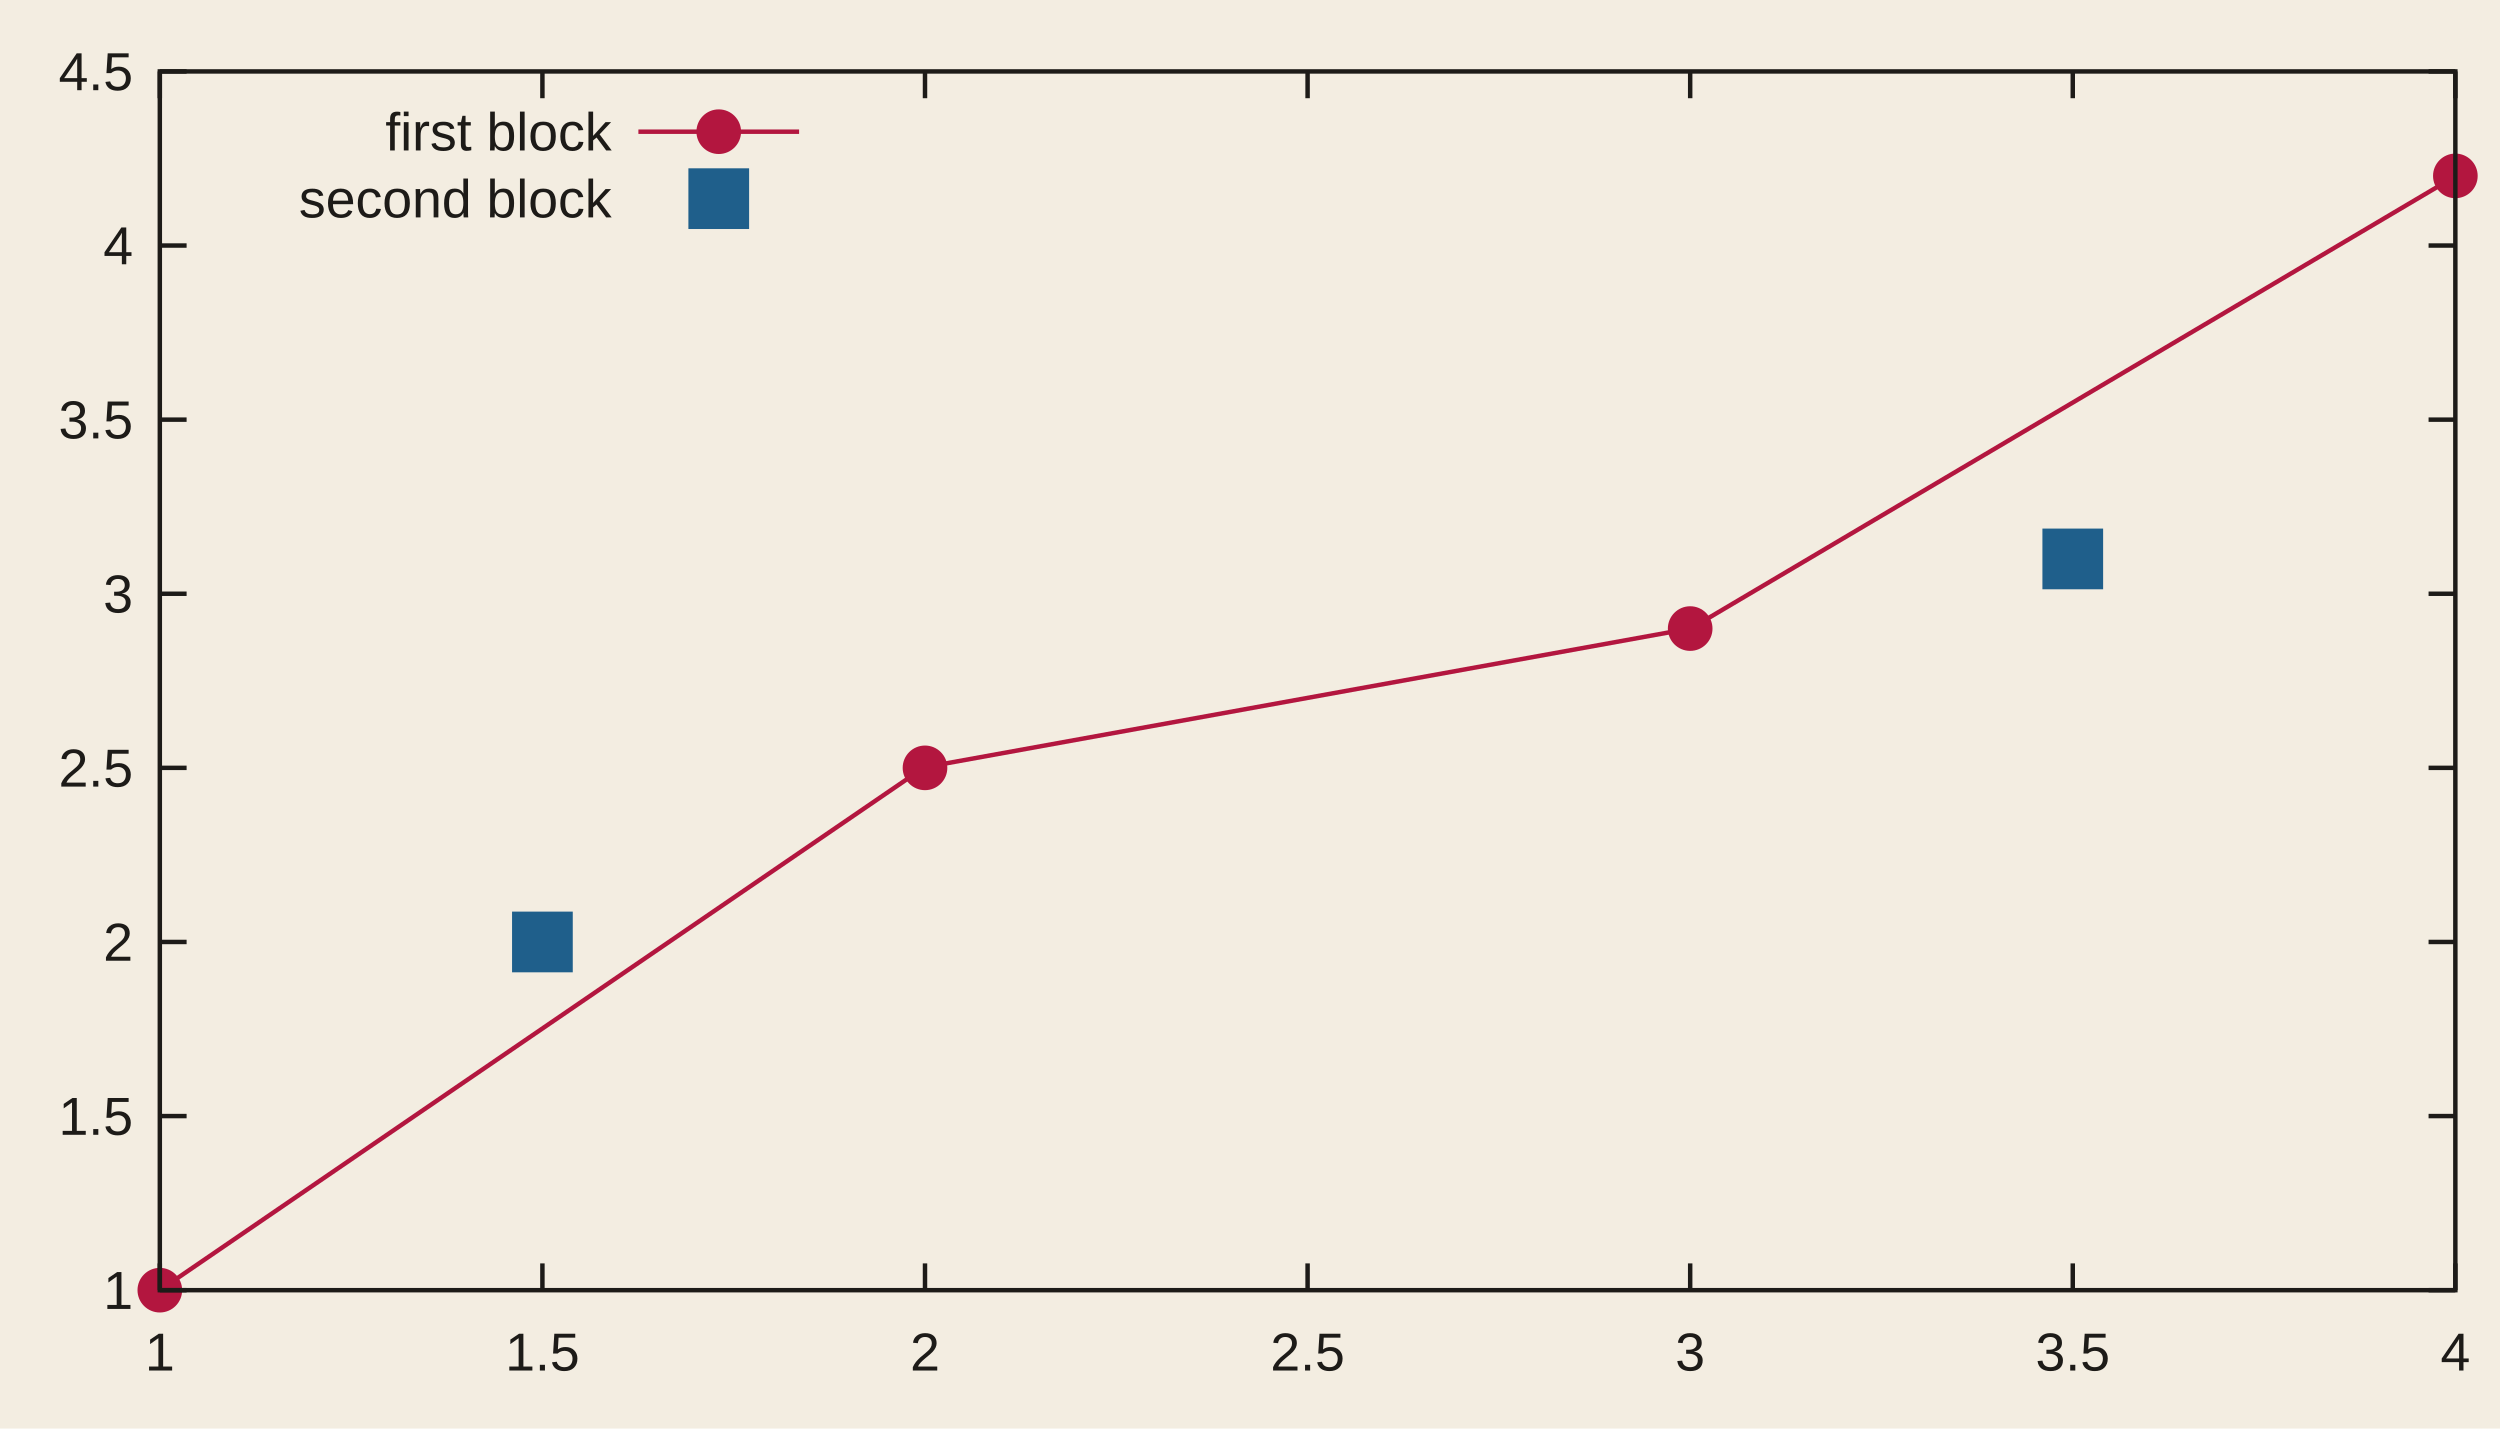
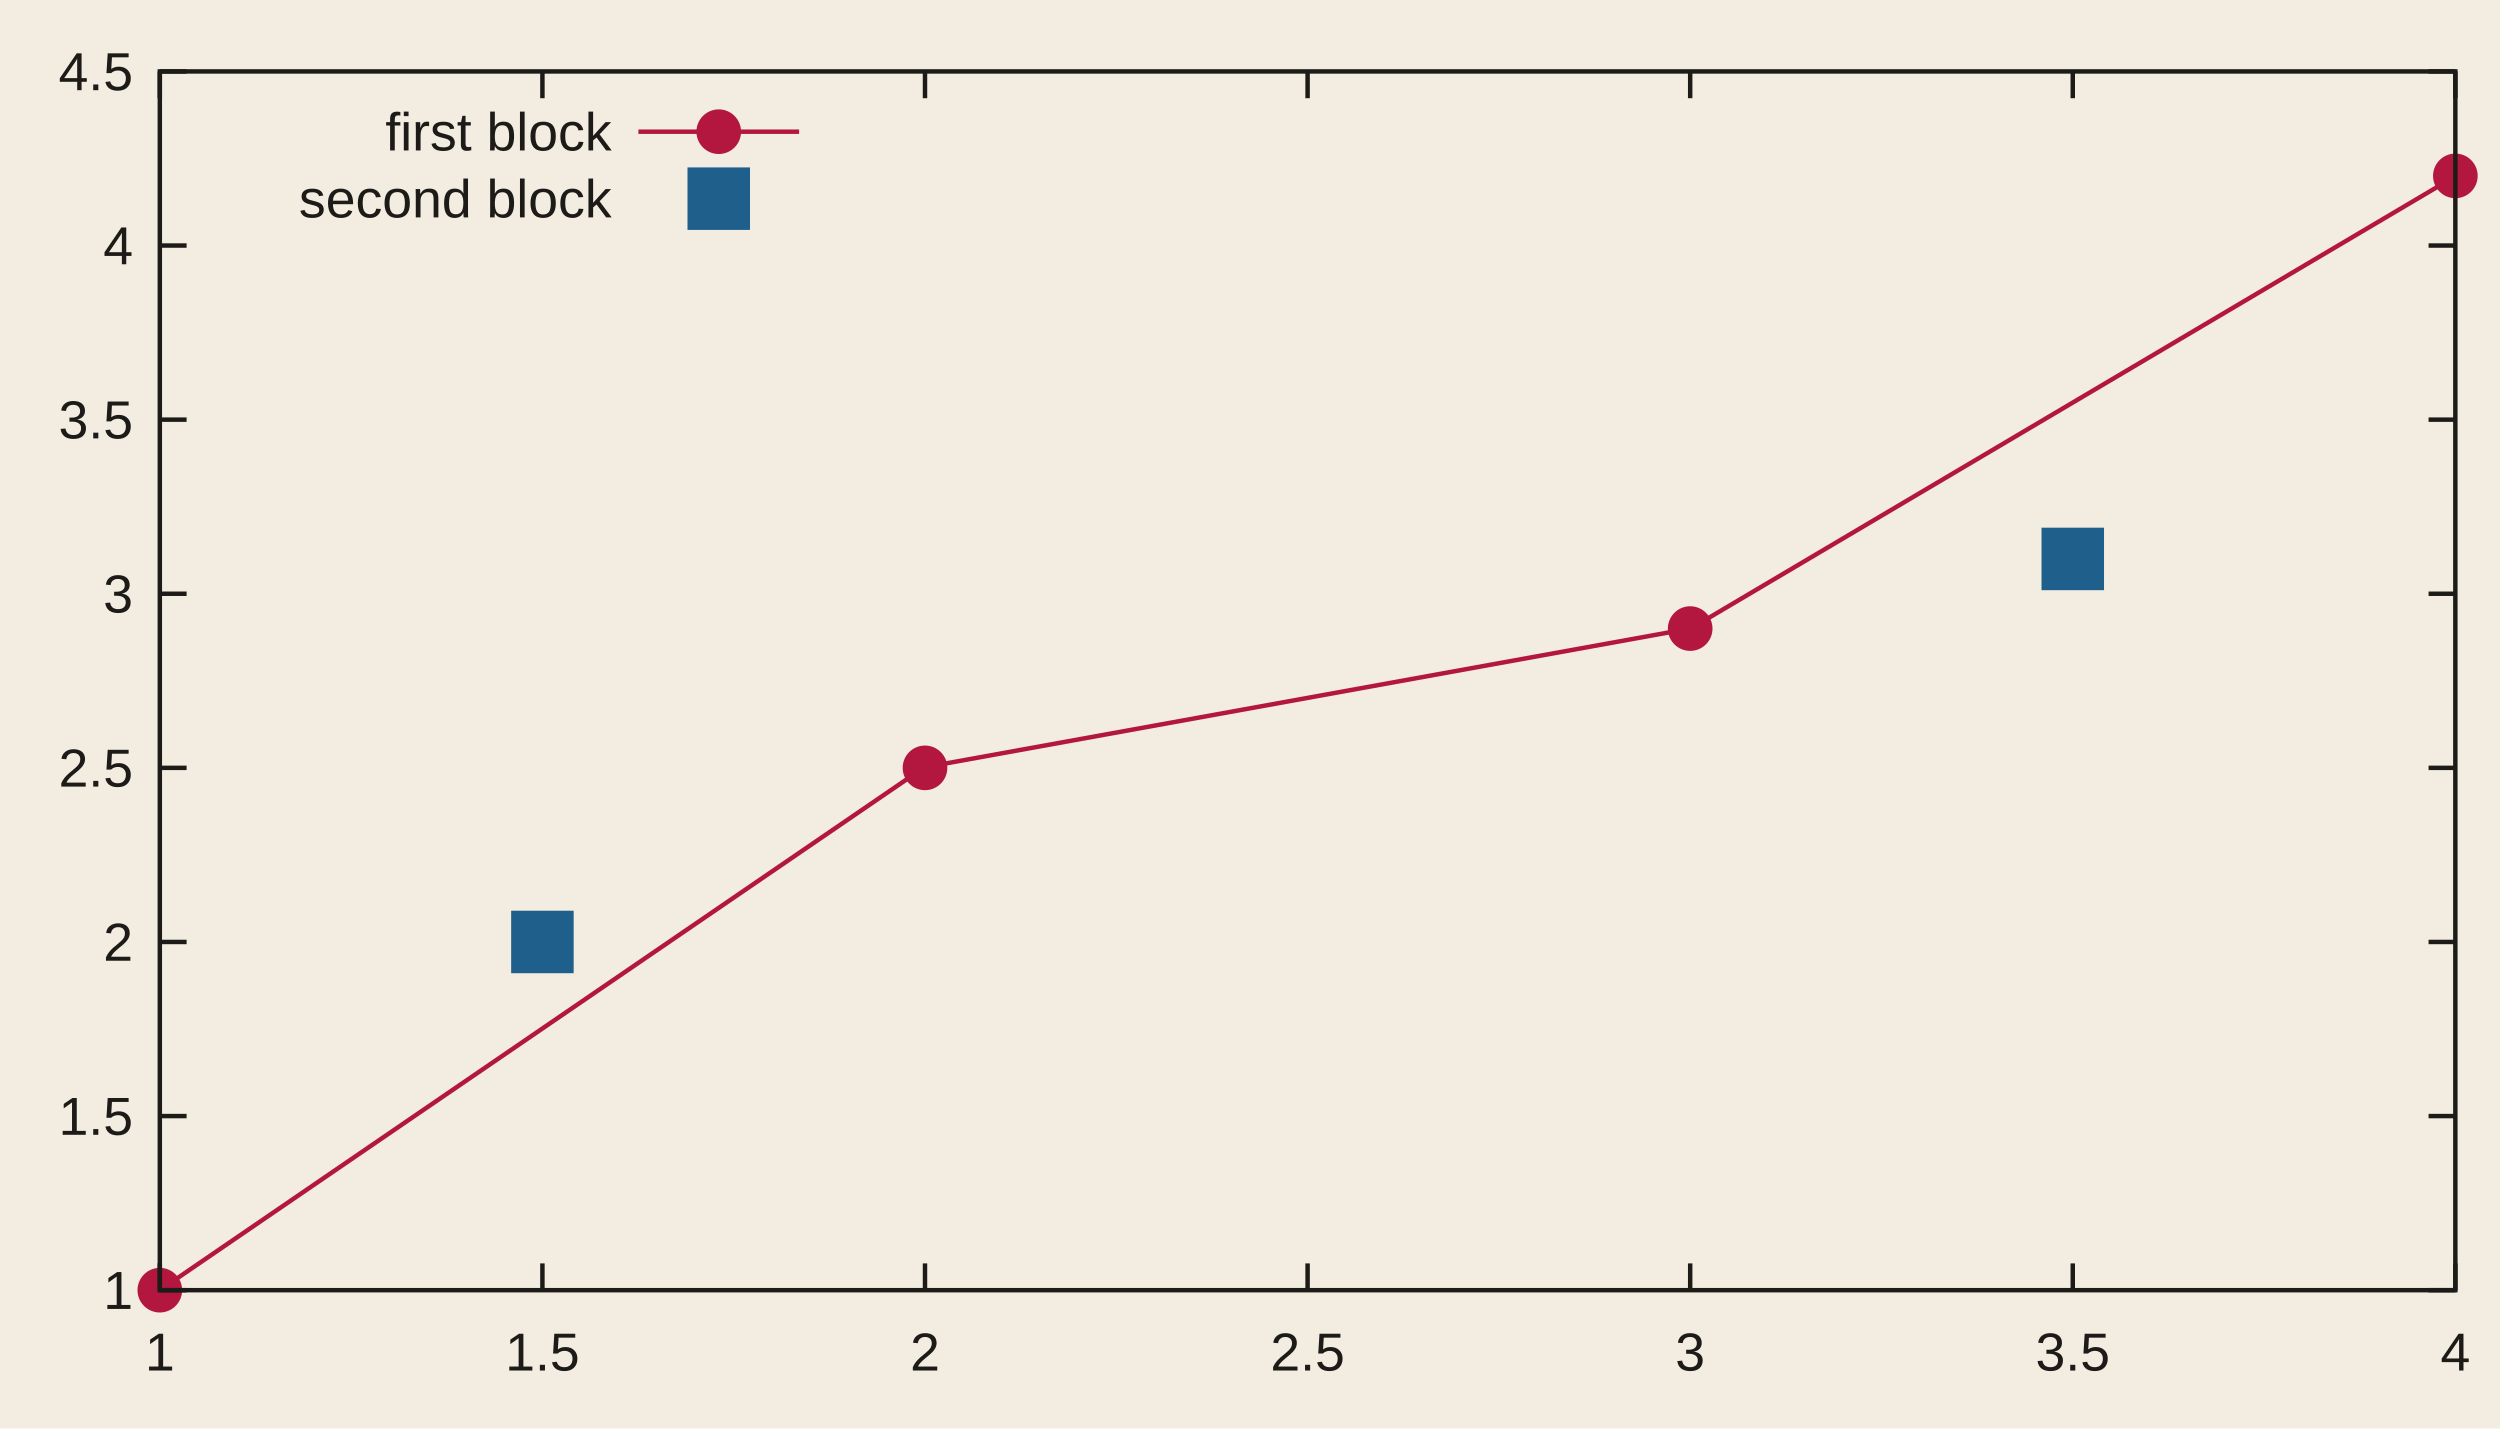
<svg xmlns="http://www.w3.org/2000/svg" width="560" height="320" viewBox="0 0 560 320" font-family="Arial,Helvetica,sans-serif" font-size="12" fill="#1d1b18" data-theme="washi" data-frame="#1d1b18" data-grid-color="#a69a85">
  <rect x="0" y="0" width="560" height="320" fill="#f3ede1" stroke="none" stroke-width="0" />
  <g class="fs-axes" data-area="35.8 550 16 289" data-x="1e0 4e0" data-y="1e0 4.5e0" data-log="0 0" data-grid="0" data-font-size="12" data-xformat="%h" data-yformat="%h">
    <g class="fs-grid" display="none">
      <polyline fill="none" stroke="#a69a85" stroke-width="0.5" stroke-dasharray="2,3" points="35.8,289 35.8,16" />
      <polyline fill="none" stroke="#a69a85" stroke-width="0.5" stroke-dasharray="2,3" points="121.5,289 121.5,16" />
      <polyline fill="none" stroke="#a69a85" stroke-width="0.5" stroke-dasharray="2,3" points="207.2,289 207.2,16" />
      <polyline fill="none" stroke="#a69a85" stroke-width="0.5" stroke-dasharray="2,3" points="292.9,289 292.9,16" />
      <polyline fill="none" stroke="#a69a85" stroke-width="0.5" stroke-dasharray="2,3" points="378.6,289 378.6,16" />
      <polyline fill="none" stroke="#a69a85" stroke-width="0.5" stroke-dasharray="2,3" points="464.3,289 464.3,16" />
      <polyline fill="none" stroke="#a69a85" stroke-width="0.5" stroke-dasharray="2,3" points="550,289 550,16" />
      <polyline fill="none" stroke="#a69a85" stroke-width="0.5" stroke-dasharray="2,3" points="35.8,289 550,289" />
      <polyline fill="none" stroke="#a69a85" stroke-width="0.5" stroke-dasharray="2,3" points="35.8,250 550,250" />
      <polyline fill="none" stroke="#a69a85" stroke-width="0.5" stroke-dasharray="2,3" points="35.8,211 550,211" />
      <polyline fill="none" stroke="#a69a85" stroke-width="0.5" stroke-dasharray="2,3" points="35.8,172 550,172" />
      <polyline fill="none" stroke="#a69a85" stroke-width="0.5" stroke-dasharray="2,3" points="35.8,133 550,133" />
      <polyline fill="none" stroke="#a69a85" stroke-width="0.5" stroke-dasharray="2,3" points="35.8,94 550,94" />
      <polyline fill="none" stroke="#a69a85" stroke-width="0.5" stroke-dasharray="2,3" points="35.8,55 550,55" />
      <polyline fill="none" stroke="#a69a85" stroke-width="0.5" stroke-dasharray="2,3" points="35.8,16 550,16" />
    </g>
    <svg class="fs-plot" x="35.8" y="16" width="514.2" height="273" viewBox="0 0 1 1" preserveAspectRatio="none" overflow="hidden">
      <g class="fs-series" data-series="1">
        <polyline fill="none" stroke="#b3163f" stroke-width="1" stroke-linejoin="round" vector-effect="non-scaling-stroke" points="0,1 0.333,0.571 0.667,0.457 1,0.086" />
        <path class="fs-pts" data-pt="7" data-size="9" data-lw="1" data-color="#b3163f" fill="none" stroke="none" d="M0,1 M0.333,0.571 M0.667,0.457 M1,0.086" />
      </g>
      <g class="fs-series" data-series="2">
-         <path class="fs-pts" data-pt="5" data-size="12.6" data-lw="1" data-color="#1f5f8b" fill="none" stroke="none" d="M0.167,0.714 M0.833,0.4" />
+         <path class="fs-pts" data-pt="5" data-size="12.6" data-lw="1.4" data-color="#1f5f8b" fill="none" stroke="none" d="M0.167,0.714 M0.833,0.4" />
      </g>
    </svg>
    <svg class="fs-marks" x="35.8" y="16" width="514.2" height="273" viewBox="0 0 514.2 273" overflow="visible">
      <path data-series="1" fill="#b3163f" stroke="#b3163f" stroke-width="1" d="M-4.5,273A4.5,4.5 0 1 0 4.5,273A4.5,4.5 0 1 0 -4.5,273ZM166.9,156A4.5,4.5 0 1 0 175.9,156A4.5,4.5 0 1 0 166.9,156ZM338.3,124.8A4.5,4.5 0 1 0 347.3,124.8A4.5,4.5 0 1 0 338.3,124.8ZM509.7,23.4A4.5,4.5 0 1 0 518.7,23.4A4.5,4.5 0 1 0 509.7,23.4Z" />
-       <path data-series="2" fill="#1f5f8b" stroke="#1f5f8b" stroke-width="1" d="M79.4,188.7L92,188.7L92,201.3L79.4,201.3ZM422.2,102.9L434.8,102.9L434.8,115.5L422.2,115.5Z" />
+       <path data-series="2" fill="#1f5f8b" stroke="#1f5f8b" stroke-width="1.4" d="M79.4,188.7L92,188.7L92,201.3L79.4,201.3ZM422.2,102.9L434.8,102.9L434.8,115.5L422.2,115.5Z" />
    </svg>
    <rect x="35.8" y="16" width="514.2" height="273" fill="none" stroke="#1d1b18" stroke-width="1" />
    <g class="fs-xticks">
      <polyline fill="none" stroke="#1d1b18" stroke-width="1" points="35.8,289 35.8,283" />
      <polyline fill="none" stroke="#1d1b18" stroke-width="1" points="35.8,16 35.8,22" />
      <text x="35.8" y="307" text-anchor="middle">1</text>
      <polyline fill="none" stroke="#1d1b18" stroke-width="1" points="121.5,289 121.5,283" />
      <polyline fill="none" stroke="#1d1b18" stroke-width="1" points="121.5,16 121.5,22" />
      <text x="121.5" y="307" text-anchor="middle">1.5</text>
      <polyline fill="none" stroke="#1d1b18" stroke-width="1" points="207.2,289 207.2,283" />
      <polyline fill="none" stroke="#1d1b18" stroke-width="1" points="207.2,16 207.2,22" />
      <text x="207.2" y="307" text-anchor="middle">2</text>
      <polyline fill="none" stroke="#1d1b18" stroke-width="1" points="292.9,289 292.9,283" />
      <polyline fill="none" stroke="#1d1b18" stroke-width="1" points="292.9,16 292.9,22" />
      <text x="292.9" y="307" text-anchor="middle">2.5</text>
      <polyline fill="none" stroke="#1d1b18" stroke-width="1" points="378.6,289 378.6,283" />
      <polyline fill="none" stroke="#1d1b18" stroke-width="1" points="378.6,16 378.6,22" />
      <text x="378.6" y="307" text-anchor="middle">3</text>
      <polyline fill="none" stroke="#1d1b18" stroke-width="1" points="464.3,289 464.3,283" />
      <polyline fill="none" stroke="#1d1b18" stroke-width="1" points="464.3,16 464.3,22" />
      <text x="464.3" y="307" text-anchor="middle">3.5</text>
      <polyline fill="none" stroke="#1d1b18" stroke-width="1" points="550,289 550,283" />
      <polyline fill="none" stroke="#1d1b18" stroke-width="1" points="550,16 550,22" />
      <text x="550" y="307" text-anchor="middle">4</text>
    </g>
    <g class="fs-yticks">
      <polyline fill="none" stroke="#1d1b18" stroke-width="1" points="35.8,289 41.8,289" />
      <polyline fill="none" stroke="#1d1b18" stroke-width="1" points="550,289 544,289" />
      <text x="29.8" y="293.2" text-anchor="end">1</text>
      <polyline fill="none" stroke="#1d1b18" stroke-width="1" points="35.8,250 41.8,250" />
      <polyline fill="none" stroke="#1d1b18" stroke-width="1" points="550,250 544,250" />
      <text x="29.8" y="254.2" text-anchor="end">1.5</text>
      <polyline fill="none" stroke="#1d1b18" stroke-width="1" points="35.8,211 41.8,211" />
      <polyline fill="none" stroke="#1d1b18" stroke-width="1" points="550,211 544,211" />
      <text x="29.8" y="215.2" text-anchor="end">2</text>
      <polyline fill="none" stroke="#1d1b18" stroke-width="1" points="35.8,172 41.8,172" />
      <polyline fill="none" stroke="#1d1b18" stroke-width="1" points="550,172 544,172" />
      <text x="29.8" y="176.2" text-anchor="end">2.5</text>
      <polyline fill="none" stroke="#1d1b18" stroke-width="1" points="35.8,133 41.8,133" />
      <polyline fill="none" stroke="#1d1b18" stroke-width="1" points="550,133 544,133" />
      <text x="29.8" y="137.2" text-anchor="end">3</text>
      <polyline fill="none" stroke="#1d1b18" stroke-width="1" points="35.8,94 41.8,94" />
      <polyline fill="none" stroke="#1d1b18" stroke-width="1" points="550,94 544,94" />
      <text x="29.8" y="98.2" text-anchor="end">3.5</text>
      <polyline fill="none" stroke="#1d1b18" stroke-width="1" points="35.8,55 41.8,55" />
      <polyline fill="none" stroke="#1d1b18" stroke-width="1" points="550,55 544,55" />
      <text x="29.8" y="59.2" text-anchor="end">4</text>
      <polyline fill="none" stroke="#1d1b18" stroke-width="1" points="35.8,16 41.8,16" />
      <polyline fill="none" stroke="#1d1b18" stroke-width="1" points="550,16 544,16" />
      <text x="29.8" y="20.2" text-anchor="end">4.5</text>
    </g>
    <g class="fs-key-entry" data-series="1">
      <polyline fill="none" stroke="#b3163f" stroke-width="1" points="143,29.5 179,29.5" />
      <path fill="#b3163f" stroke="#b3163f" stroke-width="1" d="M156.5,29.5A4.5,4.5 0 1 0 165.5,29.5A4.5,4.5 0 1 0 156.5,29.5Z" />
      <text x="137" y="33.7" text-anchor="end">first block</text>
    </g>
    <g class="fs-key-entry" data-series="2">
-       <path fill="#1f5f8b" stroke="#1f5f8b" stroke-width="1" d="M154.7,38.2L167.3,38.2L167.3,50.8L154.7,50.8Z" />
+       <path fill="#1f5f8b" stroke="#1f5f8b" stroke-width="1.4" d="M154.7,38.2L167.3,38.2L167.3,50.8L154.7,50.8Z" />
      <text x="137" y="48.7" text-anchor="end">second block</text>
    </g>
  </g>
</svg>
